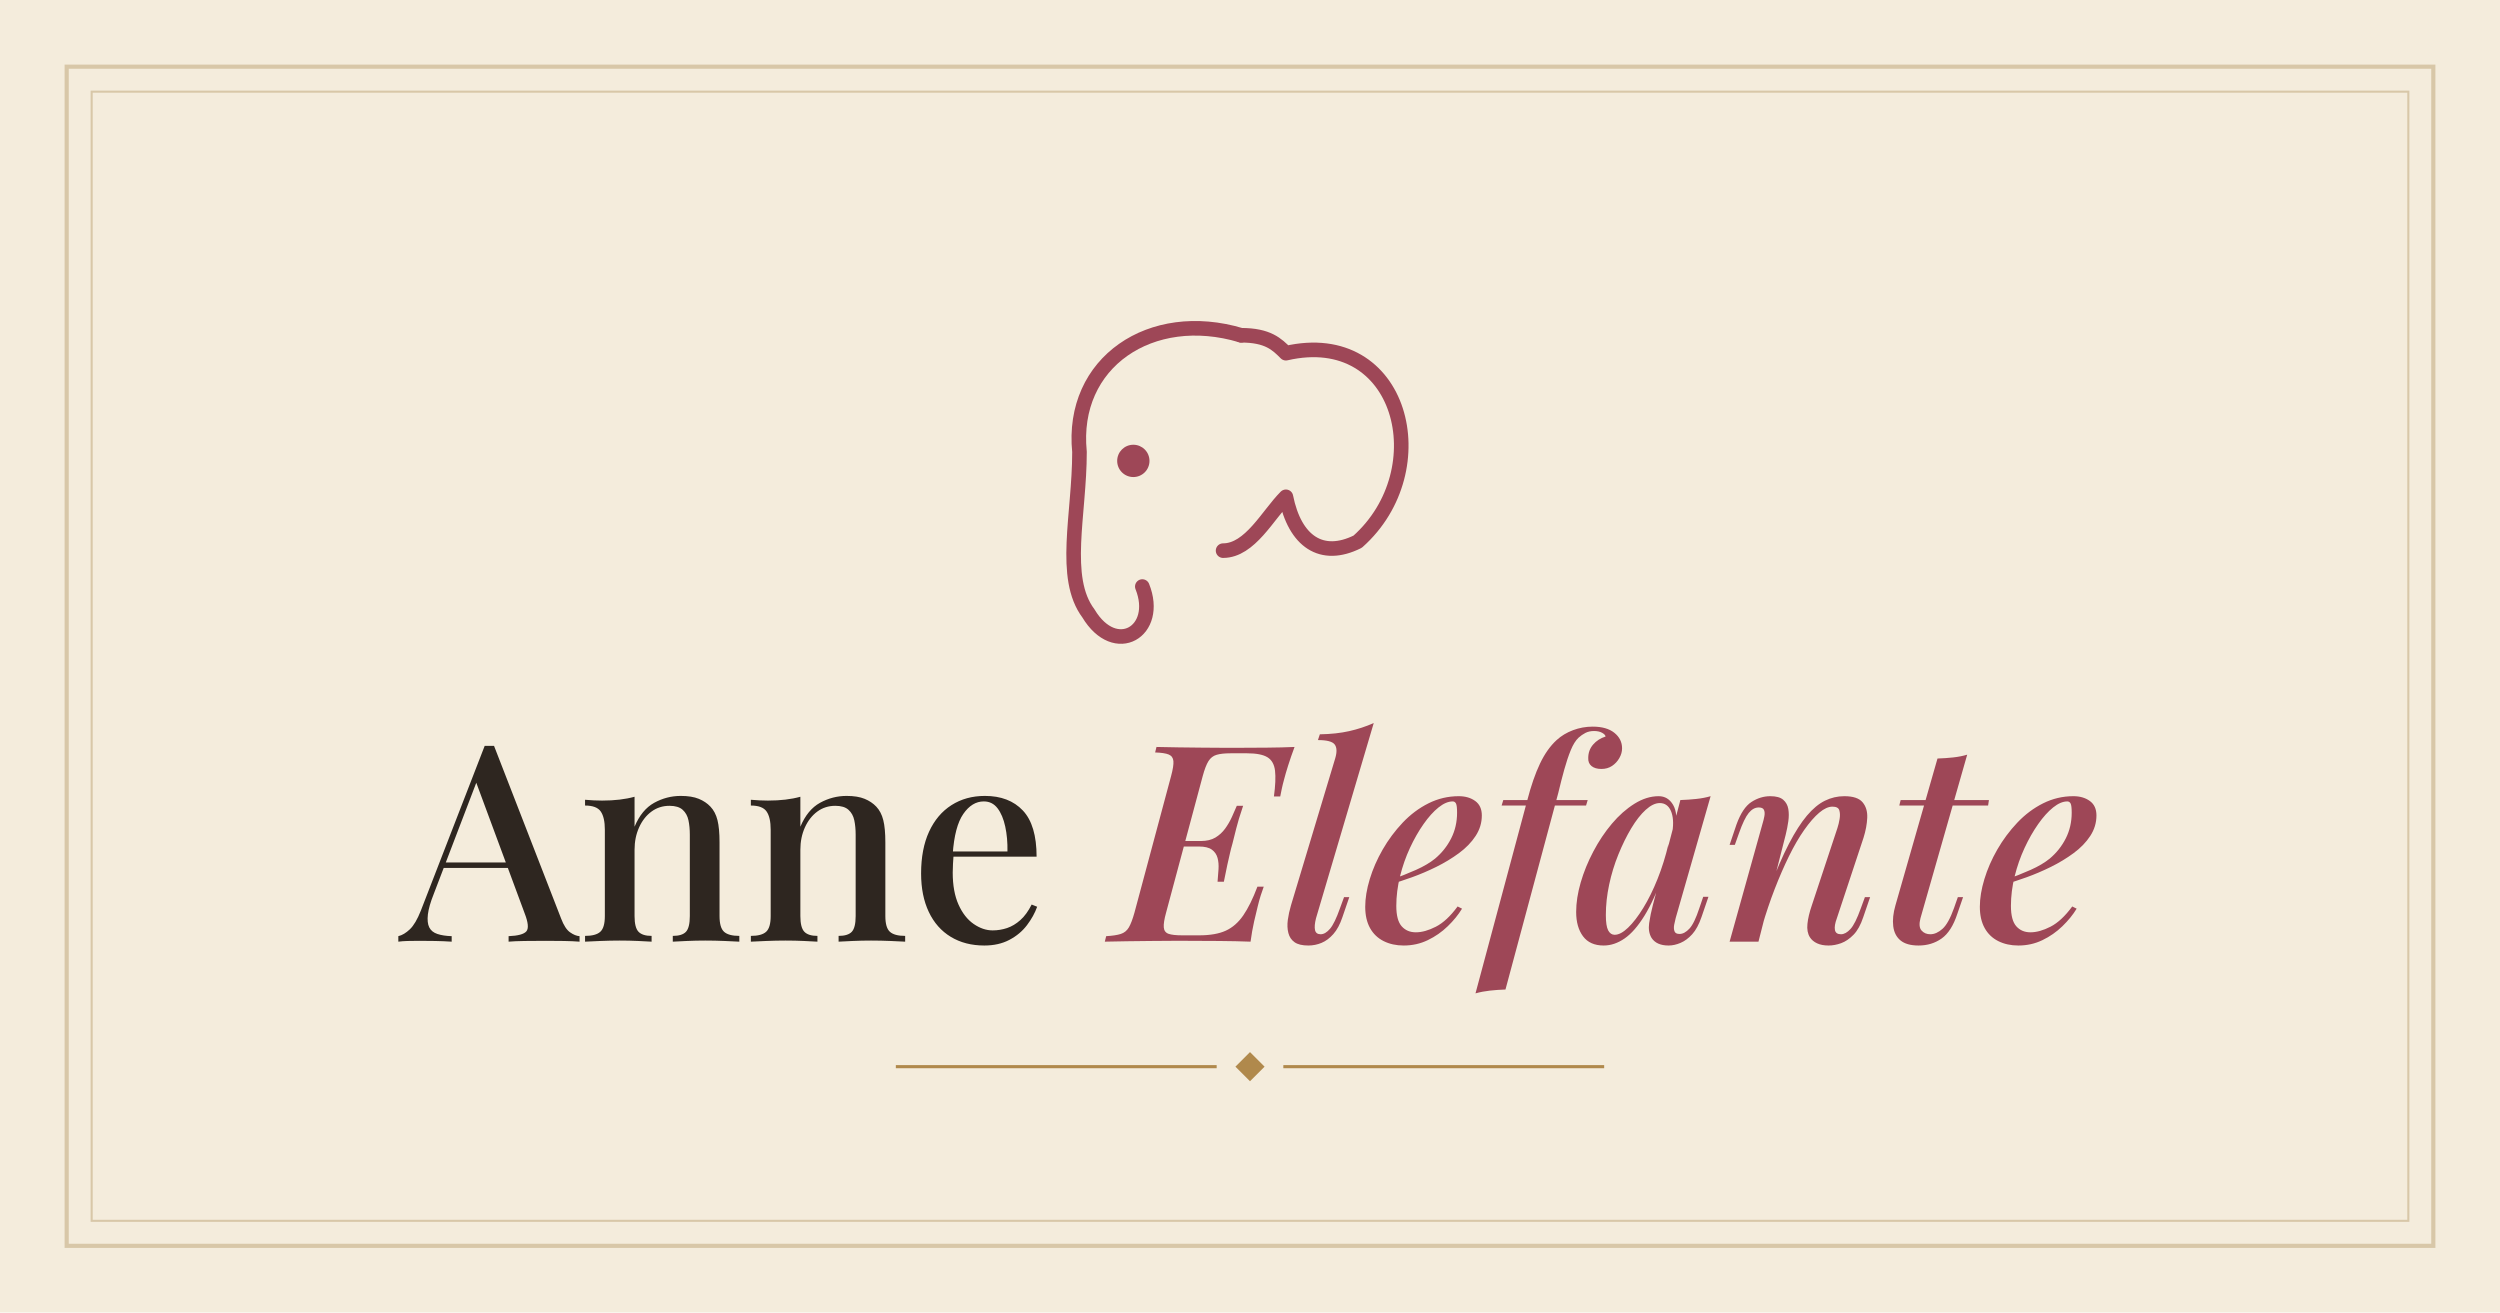
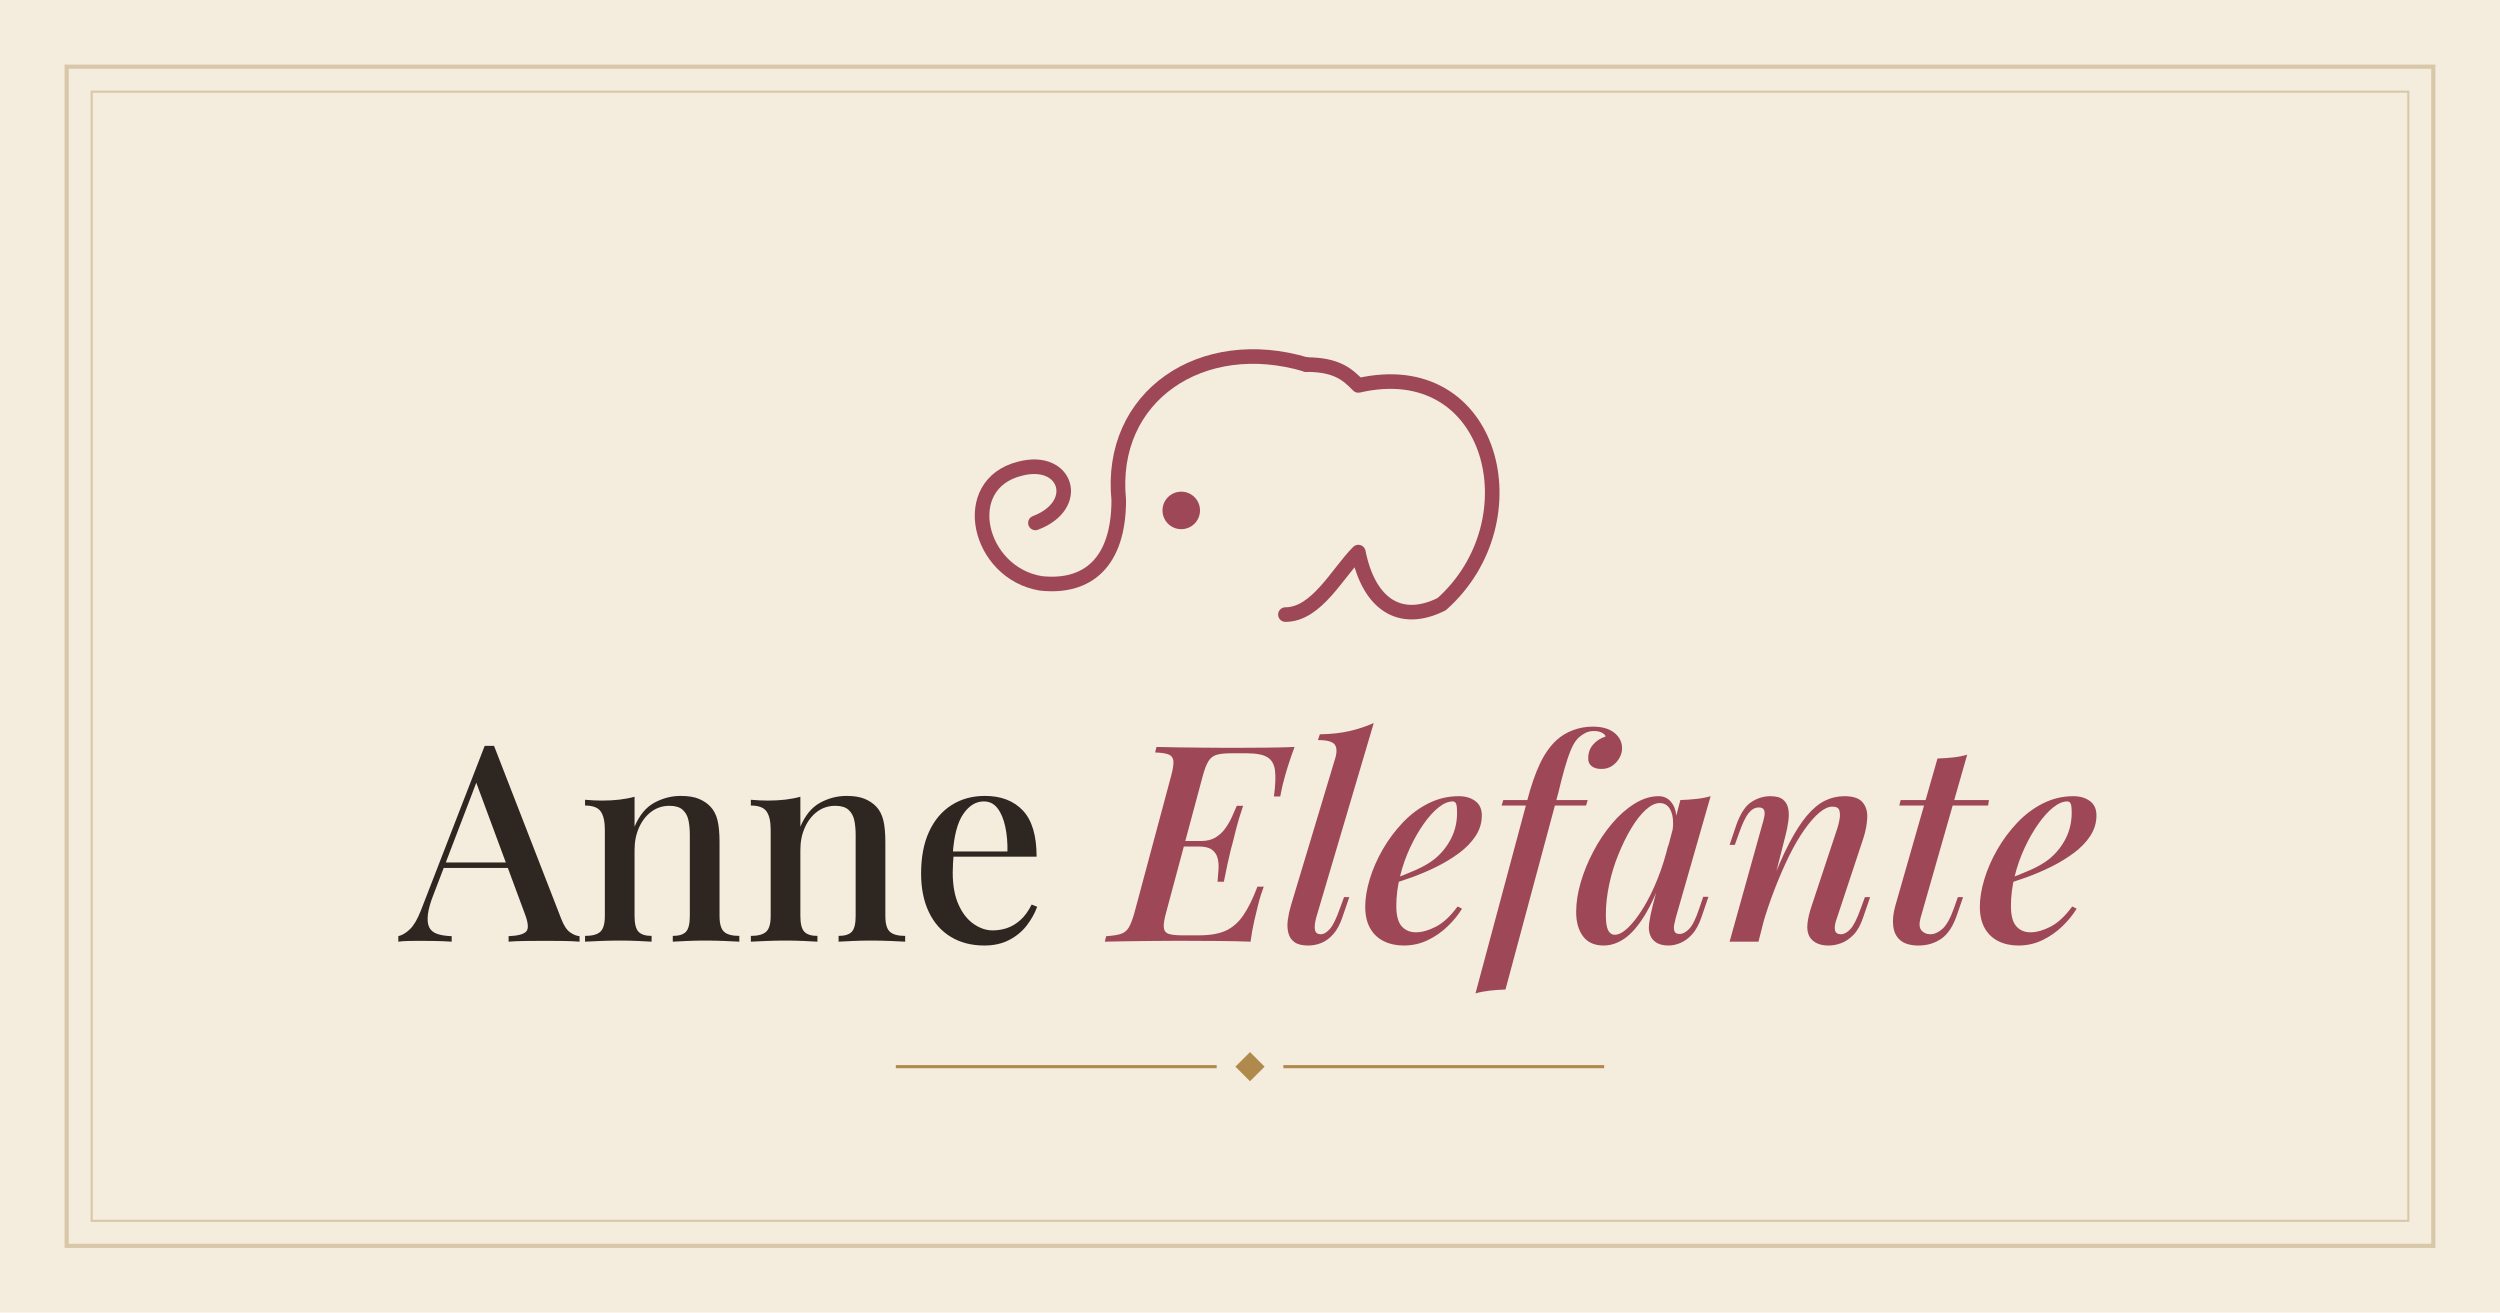
<svg xmlns="http://www.w3.org/2000/svg" width="1200" height="630" viewBox="0 0 1200 630">
  <rect width="1200" height="630" fill="#f4ecdc" />
  <rect x="32" y="32" width="1136" height="566" fill="none" stroke="#d8c7a8" stroke-width="2" />
  <rect x="44" y="44" width="1112" height="542" fill="none" stroke="#d8c7a8" stroke-width="1" />
-   <g transform="translate(600 232) scale(4.307692) translate(-37 -30.5)">
-     <g fill="none" stroke="#9e4757" stroke-width="1.625" stroke-linecap="round" stroke-linejoin="round">
-       <path d="M36 14 C 26 11 17 17 18 27 C 18 34 16 41 19 45 C 22 50 27 47 25 42" />
+   <g transform="translate(600 232) scale(5) translate(-30.6 -25.4)">
+     <g fill="none" stroke="#9e4757" stroke-width="1.4" stroke-linecap="round" stroke-linejoin="round">
+       <path d="M36 14 C 26 11 17 17 18 27 C 18 33 15 35.5 10.5 35 C 4.5 34 2.5 25.5 8.5 24 C 13 22.8 14.5 27.5 10 29.2" />
      <path d="M36 14 C 39 14 40 15 41 16 C 54 13 58 29 49 37 C 45 39 42 37 41 32 C 39 34 37 38 34 38" />
    </g>
    <circle cx="24" cy="28" r="1.8" fill="#9e4757" />
  </g>
  <g transform="translate(192.516 452)">
    <path d="M44.62-93.98L76.82-11.09Q78.67-6.20 81.11-4.49Q83.56-2.77 85.67-2.64L85.67 0Q82.50-0.26 78.21-0.33Q73.92-0.40 69.56-0.40Q64.02-0.40 59.27-0.33Q54.52-0.26 51.61 0L51.61-2.64Q58.34-2.90 60.13-4.95Q61.91-7 59.27-13.73L35.51-77.88L37.62-80.26L15.71-22.97Q13.33-17.03 12.87-13.07Q12.41-9.11 13.53-6.86Q14.65-4.62 17.42-3.70Q20.20-2.77 24.29-2.64L24.29 0Q20.33-0.26 16.30-0.33Q12.28-0.40 8.71-0.40Q5.54-0.40 3.10-0.33Q0.66-0.26-1.32 0L-1.32-2.64Q1.45-3.30 4.22-5.94Q7-8.58 9.50-14.92L40.13-93.98Q41.18-93.98 42.37-93.98Q43.56-93.98 44.62-93.98M20.46-38.02L58.48-38.02L58.48-35.38L19.14-35.38 M134.24-69.96Q139.52-69.96 142.89-68.57Q146.26-67.19 148.50-64.81Q150.88-62.30 151.87-58.34Q152.86-54.38 152.86-47.65L152.86-12.28Q152.86-6.73 155.03-4.75Q157.21-2.77 162.36-2.77L162.36 0Q160.12-0.13 155.36-0.33Q150.61-0.53 145.99-0.53Q141.50-0.53 137.08-0.33Q132.66-0.13 130.42 0L130.42-2.77Q134.90-2.77 136.75-4.75Q138.60-6.73 138.60-12.28L138.60-51.35Q138.60-55.18 137.94-58.28Q137.28-61.38 135.17-63.29Q133.06-65.21 128.83-65.21Q123.95-65.21 120.19-62.44Q116.42-59.66 114.25-54.85Q112.07-50.03 112.07-44.09L112.07-12.28Q112.07-6.73 113.98-4.75Q115.90-2.77 120.25-2.77L120.25 0Q118.14-0.13 113.85-0.33Q109.56-0.53 104.94-0.53Q100.45-0.53 95.57-0.33Q90.68-0.13 88.31 0L88.31-2.77Q93.46-2.77 95.63-4.75Q97.81-6.73 97.81-12.28L97.81-53.72Q97.81-59.66 95.83-62.50Q93.85-65.34 88.31-65.34L88.31-68.11Q92.53-67.72 96.49-67.72Q100.98-67.72 104.87-68.18Q108.77-68.64 112.07-69.56L112.07-55.18Q115.50-63.36 121.51-66.66Q127.51-69.96 134.24-69.96 M213.84-69.96Q219.12-69.96 222.49-68.57Q225.85-67.19 228.10-64.81Q230.47-62.30 231.46-58.34Q232.45-54.38 232.45-47.65L232.45-12.28Q232.45-6.73 234.63-4.75Q236.81-2.77 241.96-2.77L241.96 0Q239.71-0.13 234.96-0.33Q230.21-0.53 225.59-0.53Q221.10-0.53 216.68-0.33Q212.26-0.13 210.01 0L210.01-2.77Q214.50-2.77 216.35-4.75Q218.20-6.73 218.20-12.28L218.20-51.35Q218.20-55.18 217.54-58.28Q216.88-61.38 214.76-63.29Q212.65-65.21 208.43-65.21Q203.54-65.21 199.78-62.44Q196.02-59.66 193.84-54.85Q191.66-50.03 191.66-44.09L191.66-12.28Q191.66-6.73 193.58-4.75Q195.49-2.77 199.85-2.77L199.85 0Q197.74-0.13 193.45-0.33Q189.16-0.53 184.54-0.53Q180.05-0.53 175.16-0.33Q170.28-0.13 167.90 0L167.90-2.77Q173.05-2.77 175.23-4.75Q177.41-6.73 177.41-12.28L177.41-53.72Q177.41-59.66 175.43-62.50Q173.45-65.34 167.90-65.34L167.90-68.11Q172.13-67.72 176.09-67.72Q180.58-67.72 184.47-68.18Q188.36-68.64 191.66-69.56L191.66-55.18Q195.10-63.36 201.10-66.66Q207.11-69.96 213.84-69.96 M280.24-69.96Q291.85-69.96 298.45-62.96Q305.05-55.97 305.05-40.79L259.51-40.79L259.25-43.30L291.06-43.30Q291.19-49.76 290-55.24Q288.82-60.72 286.31-64.02Q283.80-67.32 279.71-67.32Q274.03-67.32 269.87-61.31Q265.72-55.31 264.79-42.11L265.19-41.45Q265.06-39.60 264.92-37.42Q264.79-35.24 264.79-33.13Q264.79-24.02 267.56-17.82Q270.34-11.62 274.82-8.51Q279.31-5.41 283.93-5.41Q287.50-5.41 290.86-6.53Q294.23-7.66 297.26-10.36Q300.30-13.07 302.68-17.82L305.32-16.76Q303.73-12.28 300.43-7.92Q297.13-3.56 291.98-0.86Q286.84 1.85 279.97 1.85Q270.73 1.85 263.87-2.31Q257-6.47 253.31-14.26Q249.61-22.04 249.61-32.74Q249.61-44.48 253.44-52.80Q257.27-61.12 264.20-65.54Q271.13-69.96 280.24-69.96  " fill="#2e2620" />
    <path d="M394.28-45.67L370.26-45.67L371.05-48.31L394.94-48.31L394.28-45.67M382.93-45.67L383.86-48.31Q388.08-48.31 390.85-49.96Q393.62-51.61 395.54-54.25Q397.45-56.89 398.77-59.80Q400.09-62.70 401.15-65.21L404.18-65.21Q401.81-58.21 400.88-54.32Q399.96-50.42 399.04-46.99Q398.38-44.75 397.85-42.37Q397.32-40 396.59-36.83Q395.87-33.66 394.94-28.78L391.91-28.78Q392.17-31.81 392.37-34.78Q392.57-37.75 391.91-40.19Q391.25-42.64 389.20-44.15Q387.16-45.67 382.93-45.67M422-69.70L418.97-69.70Q420.02-77.48 419.50-82.04Q418.97-86.59 415.87-88.51Q412.76-90.42 406.03-90.42L398.24-90.42Q393.89-90.42 391.45-89.69Q389-88.97 387.55-86.66Q386.10-84.35 384.78-79.46L367.22-13.99Q365.90-9.24 366.10-6.86Q366.30-4.49 368.41-3.76Q370.52-3.04 375.01-3.04L383.06-3.04Q390.98-3.04 395.87-5.28Q400.75-7.52 404.25-12.61Q407.75-17.69 411.05-26.40L414.08-26.40Q413.42-24.68 412.63-22.18Q411.84-19.67 411.18-16.90Q410.52-14.39 409.46-9.70Q408.41-5.02 407.75 0Q401.02-0.26 392.57-0.33Q384.12-0.40 377.52-0.40Q374.48-0.40 369.80-0.40Q365.11-0.40 359.57-0.33Q354.02-0.26 348.41-0.20Q342.80-0.13 337.79 0L338.45-2.64Q342.94-2.90 345.44-3.70Q347.95-4.49 349.34-6.86Q350.72-9.24 352.04-13.99L369.60-79.46Q370.92-84.35 370.72-86.66Q370.52-88.97 368.48-89.83Q366.43-90.68 361.94-90.82L362.60-93.46Q367.62-93.32 373.23-93.26Q378.84-93.19 384.38-93.13Q389.93-93.06 394.61-93.06Q399.30-93.06 402.34-93.06Q408.28-93.06 415.60-93.13Q422.93-93.19 428.87-93.46Q427.15-88.84 425.83-84.68Q424.51-80.52 423.85-77.88Q423.19-75.50 422.73-73.33Q422.27-71.15 422-69.70 M466.88-104.94L439.16-11.22Q438.24-7.52 438.70-5.54Q439.16-3.56 441.41-3.56Q443.65-3.56 445.90-6.20Q448.14-8.84 450.65-15.97L452.63-21.38L455.14-21.38L451.84-11.75Q450.12-6.60 447.48-3.63Q444.84-0.66 441.80 0.59Q438.77 1.85 435.47 1.85Q431.11 1.85 428.87 0.26Q426.62-1.32 425.90-4.16Q425.17-7 425.63-10.43Q426.10-13.86 427.15-17.42L448.40-88.04Q449.72-92.53 448.14-94.64Q446.56-96.76 440.09-96.76L441.01-99.53Q448.93-99.66 455.07-101.05Q461.21-102.43 466.88-104.94 M474.67-27.46L474.80-29.57Q481.54-31.94 487.15-34.45Q492.76-36.96 496.32-39.86Q501.20-43.96 504.04-49.57Q506.88-55.18 506.88-61.91Q506.88-65.34 506.35-66.33Q505.82-67.32 504.77-67.32Q501.60-67.32 497.97-64.42Q494.34-61.51 490.78-56.43Q487.21-51.35 484.24-44.95Q481.27-38.54 479.49-31.35Q477.71-24.16 477.71-17.16Q477.71-10.30 480.28-7.39Q482.86-4.49 487.08-4.49Q491.44-4.49 496.72-7.19Q502-9.90 507.14-16.90L509.26-15.84Q506.62-11.48 502.39-7.39Q498.17-3.30 492.82-0.73Q487.48 1.85 481.27 1.85Q475.86 1.85 471.64-0.26Q467.41-2.38 465.10-6.53Q462.79-10.69 462.79-16.76Q462.79-22.84 464.97-30.03Q467.15-37.22 471.17-44.22Q475.20-51.22 480.74-57.09Q486.29-62.96 493.15-66.40Q500.02-69.83 507.67-69.83Q512.42-69.83 515.59-67.52Q518.76-65.21 518.76-60.59Q518.76-55.31 515.79-50.75Q512.82-46.20 507.80-42.50Q502.79-38.81 496.91-35.90Q491.04-33 485.17-30.89Q479.29-28.78 474.67-27.46 M568.79-65.34L528.26-65.34L529.06-67.98L569.58-67.98L568.79-65.34M572.62-101.11Q570.24-101.11 568.46-100.19Q566.68-99.26 565.22-97.94Q563.11-95.96 561.46-91.94Q559.81-87.91 558.36-82.70Q556.91-77.48 555.46-71.41L530.11 22.97Q526.15 23.10 522.59 23.50Q519.02 23.89 515.72 24.82L540.54-67.72Q543.31-78.41 546.68-85.47Q550.04-92.53 554.66-96.76Q557.96-99.79 562.52-101.51Q567.07-103.22 571.96-103.22Q578.69-103.22 582.38-100.25Q586.08-97.28 586.08-92.80Q586.08-90.42 584.76-88.11Q583.44-85.80 581.26-84.35Q579.08-82.90 576.18-82.90Q573.14-82.90 571.43-84.28Q569.71-85.67 569.84-88.18Q569.84-91.87 572.15-94.58Q574.46-97.28 578.16-98.47Q578.03-99.40 576.51-100.25Q574.99-101.11 572.62-101.11 M582.52-3.30Q585.42-3.30 588.98-6.73Q592.55-10.16 596.24-16.17Q599.94-22.18 603.11-30.10Q606.28-38.02 608.39-46.99L606.01-32.60Q601.52-20.06 596.84-12.47Q592.15-4.88 587.27-1.52Q582.38 1.85 577.24 1.85Q570.64 1.85 567.34-2.57Q564.04-7 564.04-14.26Q564.04-20.86 566.21-28.38Q568.39-35.90 572.29-43.30Q576.18-50.69 581.20-56.63Q586.21-62.57 592.02-66.20Q597.83-69.83 603.64-69.83Q608.12-69.83 610.57-65.67Q613.01-61.51 611.69-53.59L610.24-52.80Q611.16-59 609.51-62.77Q607.86-66.53 604.16-66.53Q601-66.53 597.43-63.29Q593.87-60.06 590.50-54.45Q587.14-48.84 584.30-41.84Q581.46-34.85 579.88-27.39Q578.29-19.93 578.29-12.80Q578.29-7.52 579.41-5.41Q580.54-3.30 582.52-3.30M600.86-17.56L614.06-67.98Q618.02-68.11 621.72-68.51Q625.42-68.90 628.58-69.83L611.82-11.35Q611.42-9.90 611.09-8.12Q610.76-6.34 611.23-5.02Q611.69-3.70 613.67-3.70Q616.04-3.70 618.42-6.27Q620.80-8.84 623.17-16.10L625.02-21.52L627.53-21.52L624.23-11.88Q622.38-6.47 619.74-3.56Q617.10-0.66 614.13 0.59Q611.16 1.85 608.39 1.85Q602.58 1.85 600.20-1.85Q598.49-4.75 599.08-8.91Q599.68-13.07 600.86-17.56 M664.62-51.35L651.55 0L637.69 0L653.53-56.76Q654.06-58.48 654.39-60.26Q654.72-62.04 654.19-63.23Q653.66-64.42 651.68-64.42Q649.04-64.42 646.87-61.78Q644.69-59.14 642.18-52.01L640.20-46.46L637.69-46.46L640.99-56.23Q643.90-64.28 648.19-67.06Q652.48-69.83 657.23-69.83Q661.45-69.83 663.43-68.11Q665.41-66.40 665.87-63.69Q666.34-60.98 665.87-57.75Q665.41-54.52 664.62-51.35M653.27-7.26L656.96-25.74Q661.72-38.41 666.14-46.93Q670.56-55.44 674.78-60.46Q679.01-65.47 683.43-67.65Q687.85-69.83 692.74-69.83Q699.07-69.83 701.51-66.92Q703.96-64.02 703.76-59.47Q703.56-54.91 701.98-49.90L689.17-11.22Q687.85-7.66 688.25-5.61Q688.64-3.56 691.15-3.56Q693.40-3.56 695.71-6.07Q698.02-8.58 700.66-15.97L702.64-21.38L705.14-21.38L701.84-11.75Q700-6.20 697.16-3.30Q694.32-0.40 691.22 0.73Q688.12 1.85 685.21 1.85Q681.91 1.85 679.67 0.79Q677.42-0.26 676.24-2.11Q674.65-4.62 675.05-8.51Q675.44-12.41 677.16-17.42L689.44-54.52Q690.10-56.50 690.49-58.87Q690.89-61.25 690.36-63.03Q689.83-64.81 687.06-64.81Q684.16-64.81 680.72-61.91Q677.29-59 673.53-53.66Q669.77-48.31 666.20-41.05Q662.64-33.79 659.34-25.28Q656.04-16.76 653.27-7.26 M719.80-67.98L762.17-67.98L761.77-65.34L719.14-65.34L719.80-67.98M751.74-89.76L729.30-11.22Q728.24-7.13 729.83-5.35Q731.41-3.56 734.05-3.56Q736.96-3.56 739.86-6.14Q742.76-8.71 745.40-16.10L747.25-21.38L749.76-21.38L746.99-13.33Q744.22-4.88 739.46-1.52Q734.71 1.85 728.38 1.85Q722.70 1.85 719.73-0.59Q716.76-3.04 716.23-7.46Q715.70-11.88 717.29-17.42L737.48-87.91Q741.44-88.04 745.07-88.44Q748.70-88.84 751.74-89.76 M769.69-27.46L769.82-29.57Q776.56-31.94 782.17-34.45Q787.78-36.96 791.34-39.86Q796.22-43.96 799.06-49.57Q801.90-55.18 801.90-61.91Q801.90-65.34 801.37-66.33Q800.84-67.32 799.79-67.32Q796.62-67.32 792.99-64.42Q789.36-61.51 785.80-56.43Q782.23-51.35 779.26-44.95Q776.29-38.54 774.51-31.35Q772.73-24.16 772.73-17.16Q772.73-10.30 775.30-7.39Q777.88-4.49 782.10-4.49Q786.46-4.49 791.74-7.19Q797.02-9.90 802.16-16.90L804.28-15.84Q801.64-11.48 797.41-7.39Q793.19-3.30 787.84-0.73Q782.50 1.85 776.29 1.85Q770.88 1.85 766.66-0.26Q762.43-2.38 760.12-6.53Q757.81-10.69 757.81-16.76Q757.81-22.84 759.99-30.03Q762.17-37.22 766.19-44.22Q770.22-51.22 775.76-57.09Q781.31-62.96 788.17-66.40Q795.04-69.83 802.69-69.83Q807.44-69.83 810.61-67.52Q813.78-65.21 813.78-60.59Q813.78-55.31 810.81-50.75Q807.84-46.20 802.82-42.50Q797.81-38.81 791.93-35.90Q786.06-33 780.19-30.89Q774.31-28.78 769.69-27.46 " fill="#9e4757" />
  </g>
  <line x1="430" y1="512" x2="584" y2="512" stroke="#b0894c" stroke-width="1.5" />
  <line x1="616" y1="512" x2="770" y2="512" stroke="#b0894c" stroke-width="1.5" />
  <path d="M600 505 L607 512 L600 519 L593 512 Z" fill="#b0894c" />
</svg>
